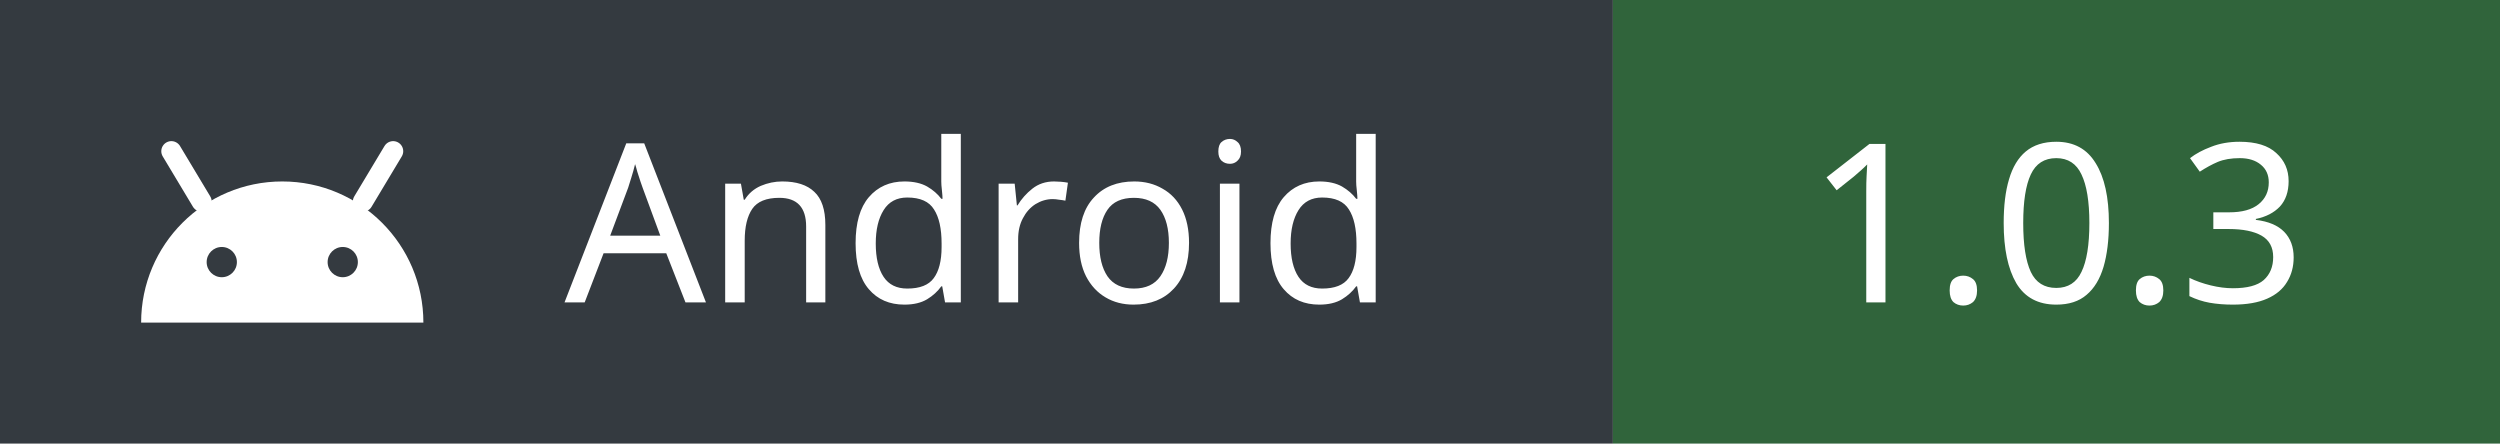
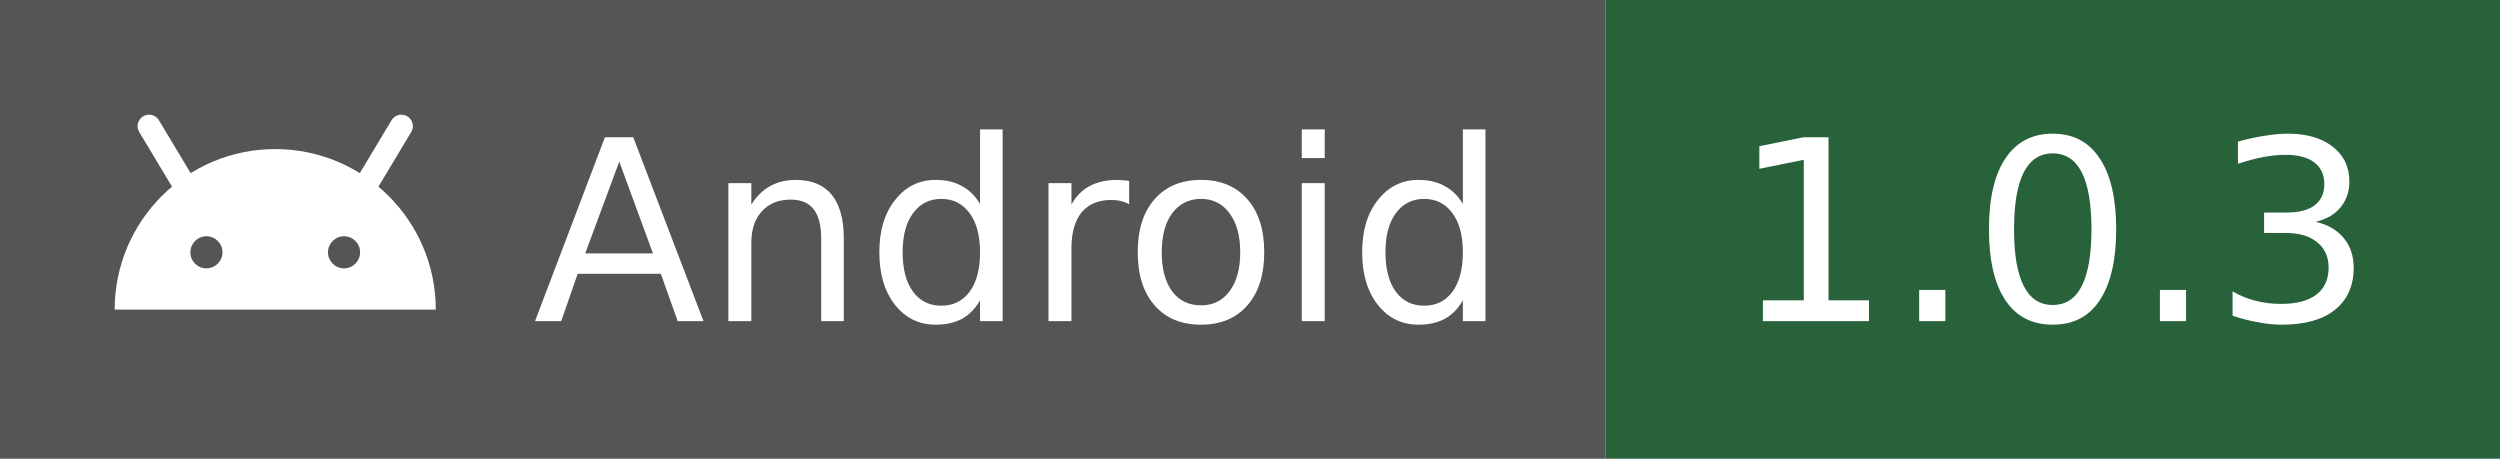
- <svg xmlns="http://www.w3.org/2000/svg" width="124" height="22" viewBox="0 0 124 22" role="img" aria-label="Android 1.0.3">
-   <rect width="80" height="22" fill="#343a40" />
-   <rect x="80" width="44" height="22" fill="#30643b" />
-   <g transform="translate(6 3)" fill="#fff">
-     <path d="M1 13a7 7 0 0 1 14 0z" />
-     <path d="M4 7 2.5 4.5M12 7l1.5-2.5" fill="none" stroke="#fff" stroke-linecap="round" />
-     <circle cx="5" cy="10" r=".75" fill="#343a40" />
-     <circle cx="11" cy="10" r=".75" fill="#343a40" />
+ <svg xmlns="http://www.w3.org/2000/svg" width="109" height="20" viewBox="0 0 109 20" role="img" aria-label="Android: 1.0.3">
+   <rect width="70" height="20" fill="#555" />
+   <rect x="70" width="39" height="20" fill="#28623b" />
+   <g fill="#fff" aria-hidden="true">
+     <path d="M5 13.5a7 7 0 0 1 14 0z" />
+     <path d="m8 8-1.5-2.5M16 8l1.5-2.5" fill="none" stroke="#fff" stroke-linecap="round" />
+     <circle cx="9" cy="11" r=".7" fill="#555" />
+     <circle cx="15" cy="11" r=".7" fill="#555" />
  </g>
-   <g fill="#fff" font-family="Verdana, sans-serif" font-size="11">
-     <text x="28" y="15">Android</text>
-     <text x="102" y="15" text-anchor="middle">1.0.3</text>
+   <g fill="#fff" text-anchor="middle" font-family="Verdana, Geneva, DejaVu Sans, sans-serif" font-size="11" text-rendering="geometricPrecision">
+     <text x="44.5" y="14">Android</text>
+     <text x="89.5" y="14">1.0.3</text>
  </g>
</svg>
